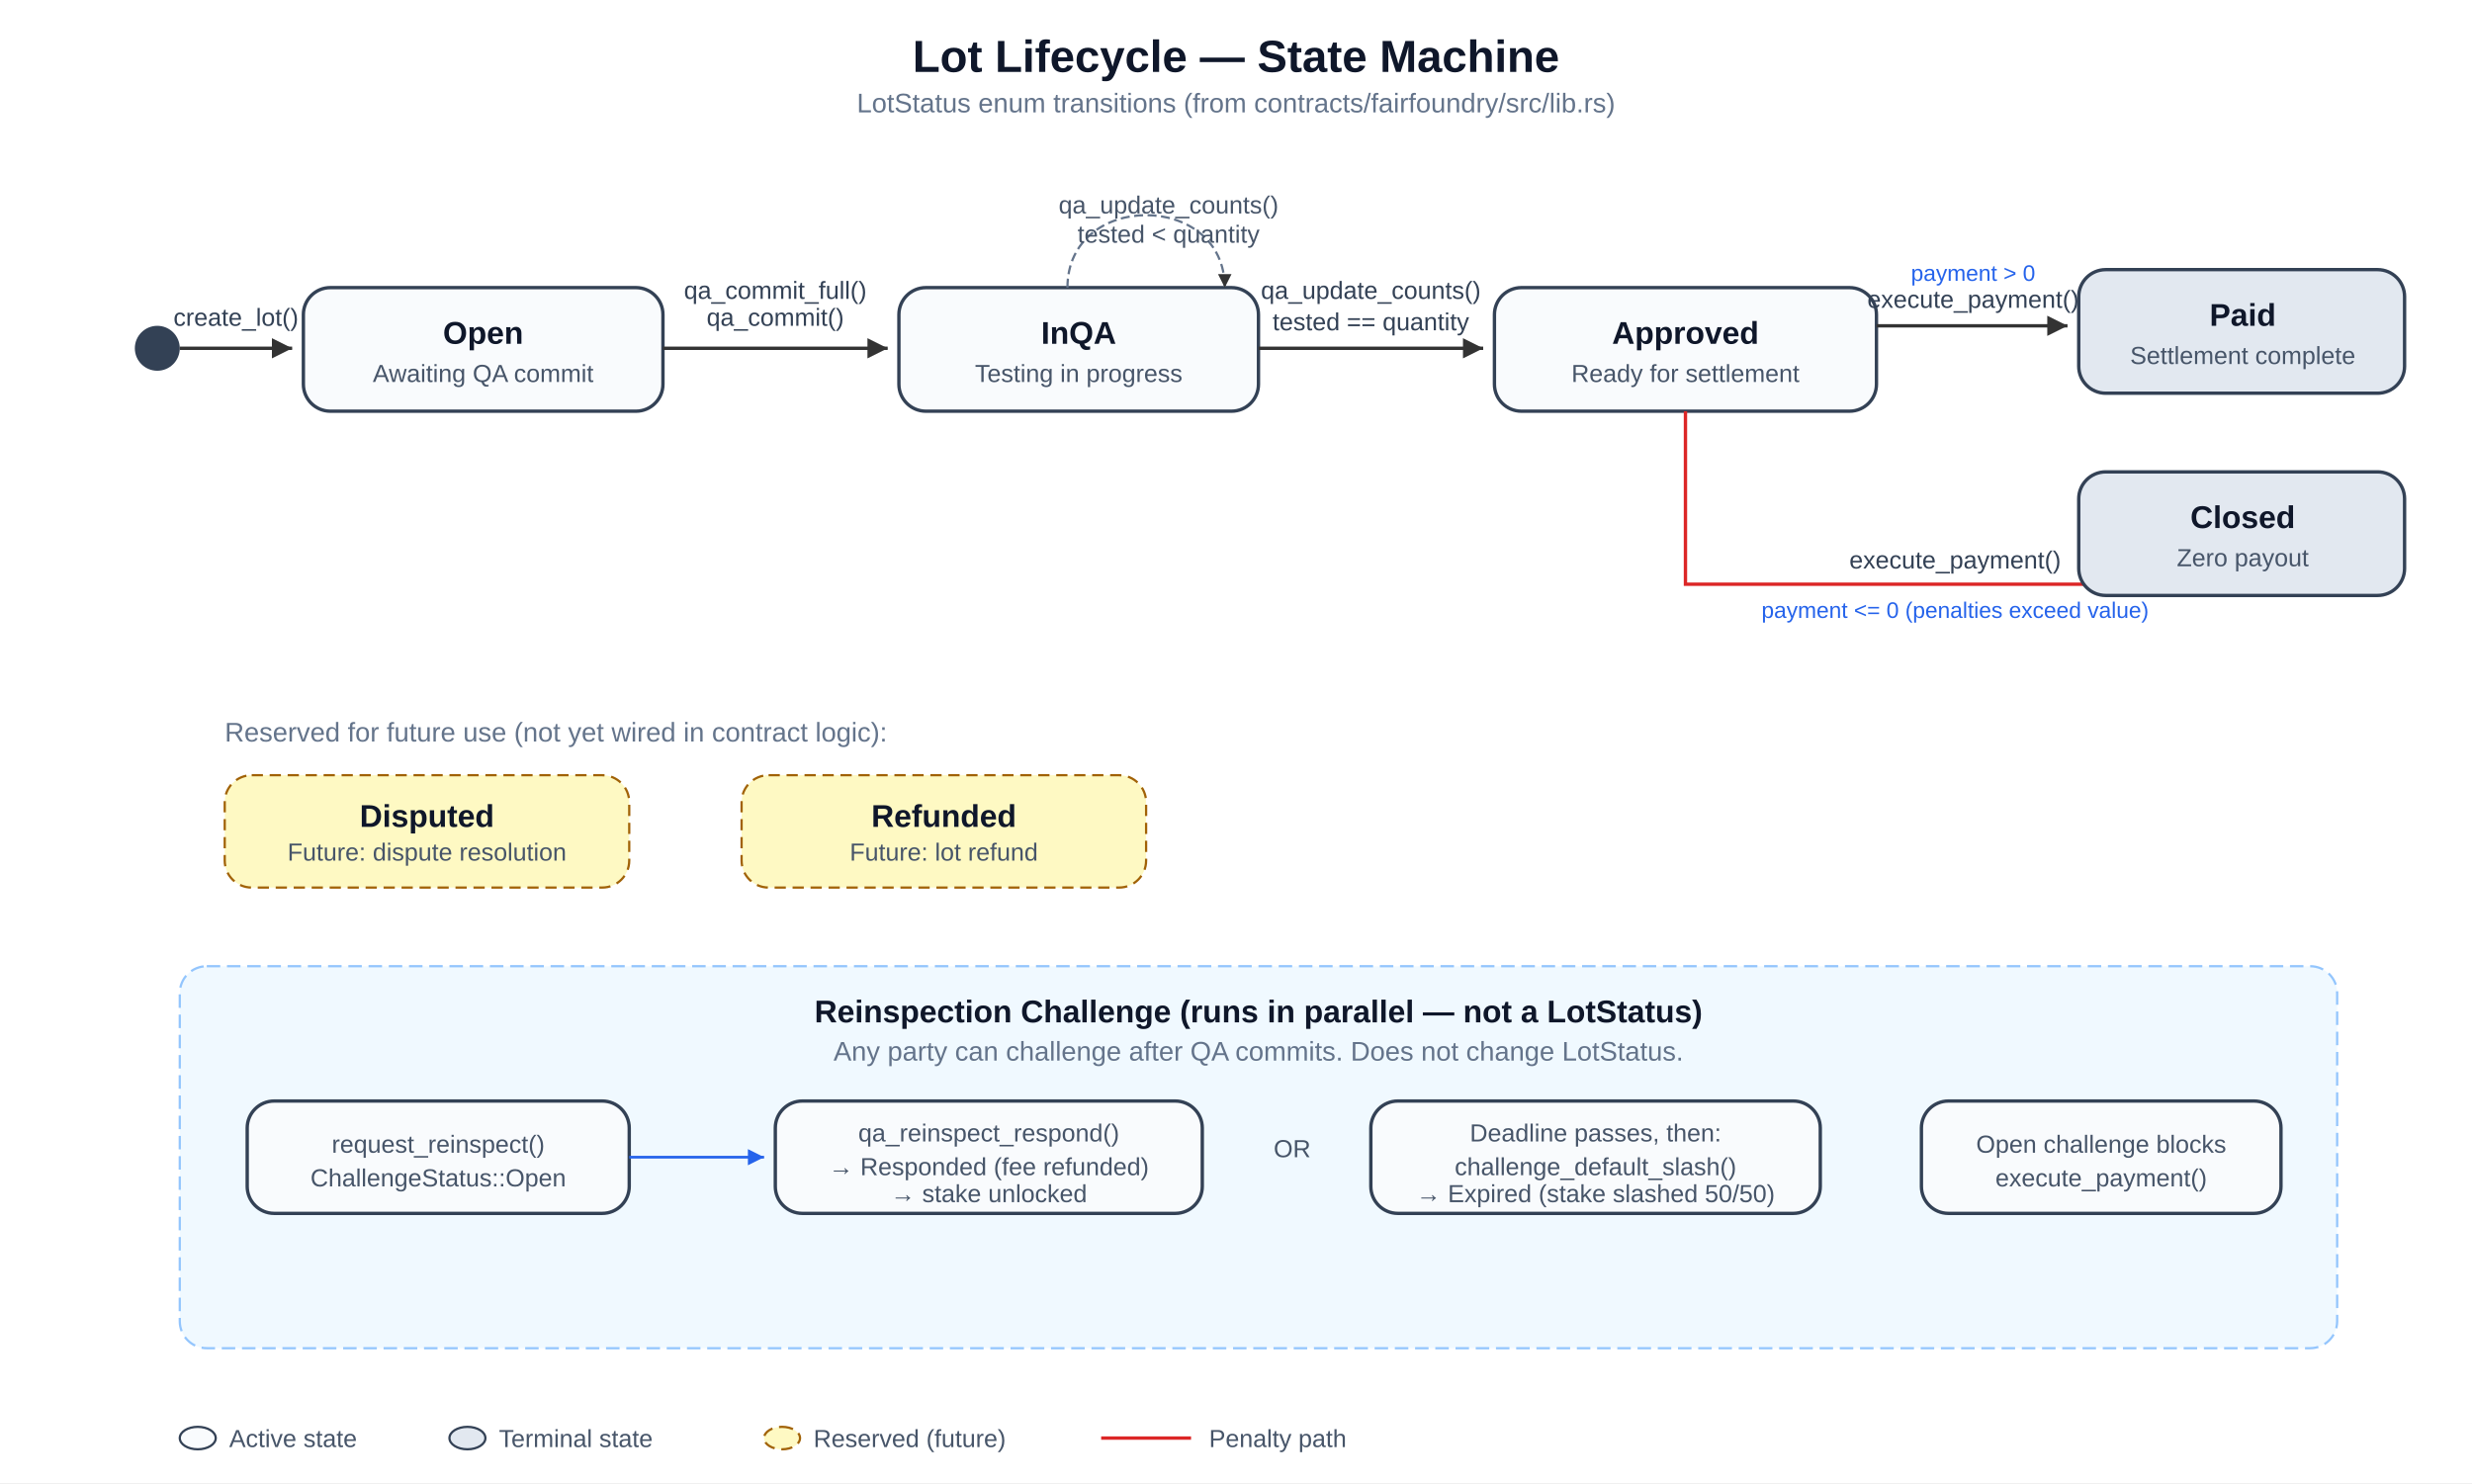
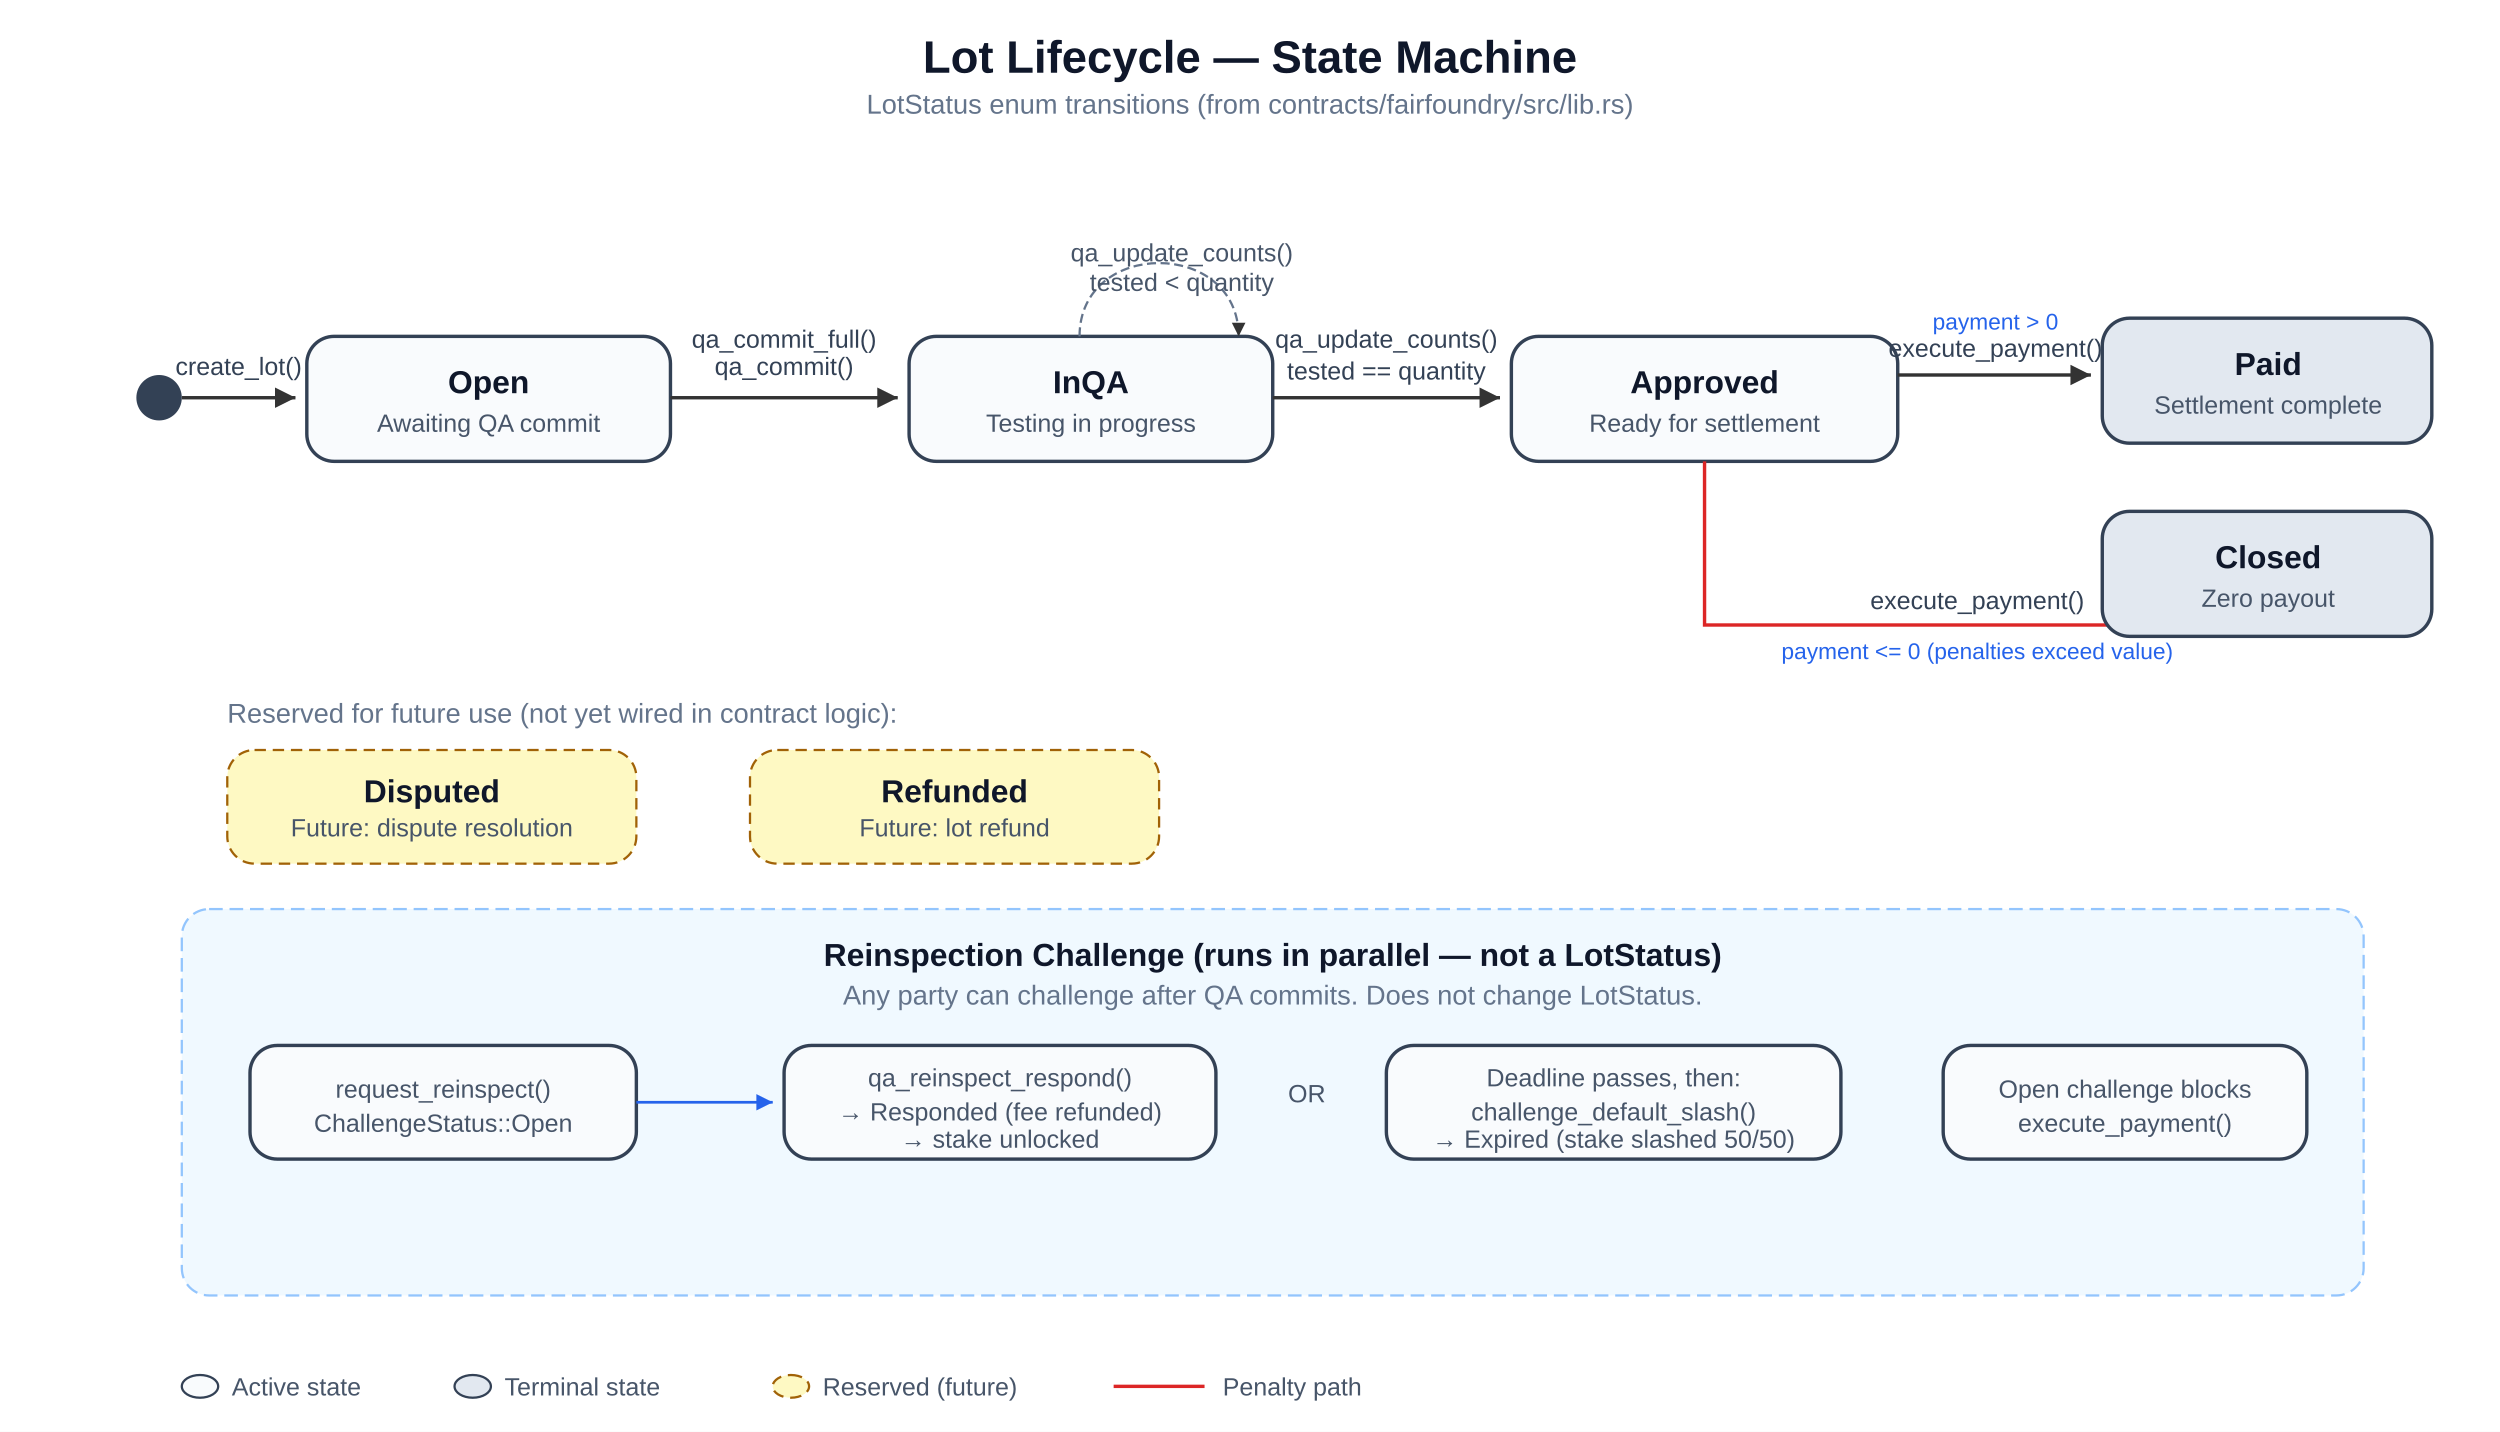
- <svg xmlns="http://www.w3.org/2000/svg" width="1100" height="660" viewBox="0 0 1100 660">
+ <svg xmlns="http://www.w3.org/2000/svg" width="1100" height="630" viewBox="0 0 1100 630">
  <defs>
    <marker id="arrow" markerWidth="10" markerHeight="10" refX="6" refY="3" orient="auto">
      <path d="M0,0 L0,6 L6,3 z" fill="#333" />
    </marker>
    <marker id="arrow-blue" markerWidth="10" markerHeight="10" refX="6" refY="3" orient="auto">
      <path d="M0,0 L0,6 L6,3 z" fill="#2563eb" />
    </marker>
    <marker id="arrow-red" markerWidth="10" markerHeight="10" refX="6" refY="3" orient="auto">
      <path d="M0,0 L0,6 L6,3 z" fill="#dc2626" />
    </marker>
    <style>
      .box       { fill:#f9fbfd; stroke:#334155; stroke-width:1.5; rx:12; ry:12; }
      .box-end   { fill:#e2e8f0; stroke:#334155; stroke-width:1.5; rx:12; ry:12; }
      .box-rsv   { fill:#fef9c3; stroke:#a16207; stroke-width:1; rx:12; ry:12; stroke-dasharray:5,3; }
      .title     { font-family: Arial, sans-serif; font-size: 20px; font-weight: bold; fill:#0f172a; }
      .subtitle  { font-family: Arial, sans-serif; font-size: 12px; fill:#64748b; }
      .lbl       { font-family: Arial, sans-serif; font-size: 14px; font-weight: bold; fill:#0f172a; }
      .desc      { font-family: Arial, sans-serif; font-size: 11px; fill:#475569; }
      .edge      { font-family: Arial, sans-serif; font-size: 11px; fill:#334155; }
      .edge-note { font-family: Arial, sans-serif; font-size: 10px; fill:#2563eb; }
      .legend    { font-family: Arial, sans-serif; font-size: 11px; fill:#475569; }
      .start     { fill:#334155; }
    </style>
  </defs>
-   <rect x="0" y="0" width="1100" height="660" fill="#ffffff" />
+   <rect x="0" y="0" width="1100" height="630" fill="#ffffff" />
  <text x="550" y="32" class="title" text-anchor="middle">Lot Lifecycle — State Machine</text>
  <text x="550" y="50" class="subtitle" text-anchor="middle">LotStatus enum transitions (from contracts/fairfoundry/src/lib.rs)</text>
-   <circle cx="70" cy="155" r="10" class="start" />
-   <path d="M 80 155 L 130 155" fill="none" stroke="#333" stroke-width="1.5" marker-end="url(#arrow)" />
-   <text x="105" y="145" class="edge" text-anchor="middle">create_lot()</text>
-   <rect x="135" y="128" width="160" height="55" class="box" />
-   <text x="215" y="153" class="lbl" text-anchor="middle">Open</text>
-   <text x="215" y="170" class="desc" text-anchor="middle">Awaiting QA commit</text>
-   <path d="M 295 155 L 395 155" fill="none" stroke="#333" stroke-width="1.5" marker-end="url(#arrow)" />
-   <text x="345" y="145" class="edge" text-anchor="middle">qa_commit()</text>
-   <text x="345" y="133" class="edge" text-anchor="middle">qa_commit_full()</text>
-   <rect x="400" y="128" width="160" height="55" class="box" />
-   <text x="480" y="153" class="lbl" text-anchor="middle">InQA</text>
-   <text x="480" y="170" class="desc" text-anchor="middle">Testing in progress</text>
-   <path d="M 475 128 C 475 85, 545 85, 545 128" fill="none" stroke="#64748b" stroke-width="1" stroke-dasharray="4,2" marker-end="url(#arrow)" />
-   <text x="520" y="95" class="desc" text-anchor="middle">qa_update_counts()</text>
-   <text x="520" y="108" class="desc" text-anchor="middle">tested &lt; quantity</text>
-   <path d="M 560 155 L 660 155" fill="none" stroke="#333" stroke-width="1.5" marker-end="url(#arrow)" />
-   <text x="610" y="133" class="edge" text-anchor="middle">qa_update_counts()</text>
-   <text x="610" y="147" class="edge" text-anchor="middle">tested == quantity</text>
-   <rect x="665" y="128" width="170" height="55" class="box" />
-   <text x="750" y="153" class="lbl" text-anchor="middle">Approved</text>
-   <text x="750" y="170" class="desc" text-anchor="middle">Ready for settlement</text>
-   <path d="M 835 145 L 920 145" fill="none" stroke="#333" stroke-width="1.5" marker-end="url(#arrow)" />
-   <text x="878" y="137" class="edge" text-anchor="middle">execute_payment()</text>
-   <text x="878" y="125" class="edge-note" text-anchor="middle">payment &gt; 0</text>
-   <rect x="925" y="120" width="145" height="55" class="box-end" />
-   <text x="998" y="145" class="lbl" text-anchor="middle">Paid</text>
-   <text x="998" y="162" class="desc" text-anchor="middle">Settlement complete</text>
-   <path d="M 750 183 L 750 260 L 998 260 L 998 248" fill="none" stroke="#dc2626" stroke-width="1.5" marker-end="url(#arrow-red)" />
-   <text x="870" y="253" class="edge" text-anchor="middle">execute_payment()</text>
-   <text x="870" y="275" class="edge-note" text-anchor="middle">payment &lt;= 0 (penalties exceed value)</text>
-   <rect x="925" y="210" width="145" height="55" class="box-end" />
-   <text x="998" y="235" class="lbl" text-anchor="middle">Closed</text>
-   <text x="998" y="252" class="desc" text-anchor="middle">Zero payout</text>
-   <text x="100" y="330" class="subtitle">Reserved for future use (not yet wired in contract logic):</text>
-   <rect x="100" y="345" width="180" height="50" class="box-rsv" />
-   <text x="190" y="368" class="lbl" text-anchor="middle">Disputed</text>
-   <text x="190" y="383" class="desc" text-anchor="middle">Future: dispute resolution</text>
-   <rect x="330" y="345" width="180" height="50" class="box-rsv" />
-   <text x="420" y="368" class="lbl" text-anchor="middle">Refunded</text>
-   <text x="420" y="383" class="desc" text-anchor="middle">Future: lot refund</text>
-   <rect x="80" y="430" width="960" height="170" rx="12" ry="12" fill="#f0f9ff" stroke="#93c5fd" stroke-width="1" stroke-dasharray="6,3" />
-   <text x="560" y="455" class="lbl" text-anchor="middle">Reinspection Challenge (runs in parallel — not a LotStatus)</text>
-   <text x="560" y="472" class="subtitle" text-anchor="middle">Any party can challenge after QA commits. Does not change LotStatus.</text>
-   <rect x="110" y="490" width="170" height="50" class="box" />
-   <text x="195" y="513" class="desc" text-anchor="middle">request_reinspect()</text>
-   <text x="195" y="528" class="desc" text-anchor="middle">ChallengeStatus::Open</text>
-   <path d="M 280 515 L 340 515" fill="none" stroke="#2563eb" stroke-width="1.2" marker-end="url(#arrow-blue)" />
-   <rect x="345" y="490" width="190" height="50" class="box" />
-   <text x="440" y="508" class="desc" text-anchor="middle">qa_reinspect_respond()</text>
-   <text x="440" y="523" class="desc" text-anchor="middle">→ Responded (fee refunded)</text>
-   <text x="440" y="535" class="desc" text-anchor="middle">→ stake unlocked</text>
-   <text x="575" y="515" class="desc" text-anchor="middle">OR</text>
-   <rect x="610" y="490" width="200" height="50" class="box" />
-   <text x="710" y="508" class="desc" text-anchor="middle">Deadline passes, then:</text>
-   <text x="710" y="523" class="desc" text-anchor="middle">challenge_default_slash()</text>
-   <text x="710" y="535" class="desc" text-anchor="middle">→ Expired (stake slashed 50/50)</text>
-   <rect x="855" y="490" width="160" height="50" class="box" />
-   <text x="935" y="513" class="desc" text-anchor="middle">Open challenge blocks</text>
-   <text x="935" y="528" class="desc" text-anchor="middle">execute_payment()</text>
-   <rect x="80" y="635" width="16" height="10" class="box" style="stroke-width:1;" />
-   <text x="102" y="644" class="legend">Active state</text>
-   <rect x="200" y="635" width="16" height="10" class="box-end" style="stroke-width:1;" />
-   <text x="222" y="644" class="legend">Terminal state</text>
-   <rect x="340" y="635" width="16" height="10" class="box-rsv" style="stroke-width:1;" />
-   <text x="362" y="644" class="legend">Reserved (future)</text>
-   <line x1="490" y1="640" x2="530" y2="640" stroke="#dc2626" stroke-width="1.5" />
-   <text x="538" y="644" class="legend">Penalty path</text>
+   <circle cx="70" cy="175" r="10" class="start" />
+   <path d="M 80 175 L 130 175" fill="none" stroke="#333" stroke-width="1.5" marker-end="url(#arrow)" />
+   <text x="105" y="165" class="edge" text-anchor="middle">create_lot()</text>
+   <rect x="135" y="148" width="160" height="55" class="box" />
+   <text x="215" y="173" class="lbl" text-anchor="middle">Open</text>
+   <text x="215" y="190" class="desc" text-anchor="middle">Awaiting QA commit</text>
+   <path d="M 295 175 L 395 175" fill="none" stroke="#333" stroke-width="1.5" marker-end="url(#arrow)" />
+   <text x="345" y="165" class="edge" text-anchor="middle">qa_commit()</text>
+   <text x="345" y="153" class="edge" text-anchor="middle">qa_commit_full()</text>
+   <rect x="400" y="148" width="160" height="55" class="box" />
+   <text x="480" y="173" class="lbl" text-anchor="middle">InQA</text>
+   <text x="480" y="190" class="desc" text-anchor="middle">Testing in progress</text>
+   <path d="M 475 148 C 475 105, 545 105, 545 148" fill="none" stroke="#64748b" stroke-width="1" stroke-dasharray="4,2" marker-end="url(#arrow)" />
+   <text x="520" y="115" class="desc" text-anchor="middle">qa_update_counts()</text>
+   <text x="520" y="128" class="desc" text-anchor="middle">tested &lt; quantity</text>
+   <path d="M 560 175 L 660 175" fill="none" stroke="#333" stroke-width="1.5" marker-end="url(#arrow)" />
+   <text x="610" y="153" class="edge" text-anchor="middle">qa_update_counts()</text>
+   <text x="610" y="167" class="edge" text-anchor="middle">tested == quantity</text>
+   <rect x="665" y="148" width="170" height="55" class="box" />
+   <text x="750" y="173" class="lbl" text-anchor="middle">Approved</text>
+   <text x="750" y="190" class="desc" text-anchor="middle">Ready for settlement</text>
+   <path d="M 835 165 L 920 165" fill="none" stroke="#333" stroke-width="1.5" marker-end="url(#arrow)" />
+   <text x="878" y="157" class="edge" text-anchor="middle">execute_payment()</text>
+   <text x="878" y="145" class="edge-note" text-anchor="middle">payment &gt; 0</text>
+   <rect x="925" y="140" width="145" height="55" class="box-end" />
+   <text x="998" y="165" class="lbl" text-anchor="middle">Paid</text>
+   <text x="998" y="182" class="desc" text-anchor="middle">Settlement complete</text>
+   <path d="M 750 203 L 750 275 L 998 275 L 998 263" fill="none" stroke="#dc2626" stroke-width="1.5" marker-end="url(#arrow-red)" />
+   <text x="870" y="268" class="edge" text-anchor="middle">execute_payment()</text>
+   <text x="870" y="290" class="edge-note" text-anchor="middle">payment &lt;= 0 (penalties exceed value)</text>
+   <rect x="925" y="225" width="145" height="55" class="box-end" />
+   <text x="998" y="250" class="lbl" text-anchor="middle">Closed</text>
+   <text x="998" y="267" class="desc" text-anchor="middle">Zero payout</text>
+   <text x="100" y="318" class="subtitle">Reserved for future use (not yet wired in contract logic):</text>
+   <rect x="100" y="330" width="180" height="50" class="box-rsv" />
+   <text x="190" y="353" class="lbl" text-anchor="middle">Disputed</text>
+   <text x="190" y="368" class="desc" text-anchor="middle">Future: dispute resolution</text>
+   <rect x="330" y="330" width="180" height="50" class="box-rsv" />
+   <text x="420" y="353" class="lbl" text-anchor="middle">Refunded</text>
+   <text x="420" y="368" class="desc" text-anchor="middle">Future: lot refund</text>
+   <rect x="80" y="400" width="960" height="170" rx="12" ry="12" fill="#f0f9ff" stroke="#93c5fd" stroke-width="1" stroke-dasharray="6,3" />
+   <text x="560" y="425" class="lbl" text-anchor="middle">Reinspection Challenge (runs in parallel — not a LotStatus)</text>
+   <text x="560" y="442" class="subtitle" text-anchor="middle">Any party can challenge after QA commits. Does not change LotStatus.</text>
+   <rect x="110" y="460" width="170" height="50" class="box" />
+   <text x="195" y="483" class="desc" text-anchor="middle">request_reinspect()</text>
+   <text x="195" y="498" class="desc" text-anchor="middle">ChallengeStatus::Open</text>
+   <path d="M 280 485 L 340 485" fill="none" stroke="#2563eb" stroke-width="1.2" marker-end="url(#arrow-blue)" />
+   <rect x="345" y="460" width="190" height="50" class="box" />
+   <text x="440" y="478" class="desc" text-anchor="middle">qa_reinspect_respond()</text>
+   <text x="440" y="493" class="desc" text-anchor="middle">→ Responded (fee refunded)</text>
+   <text x="440" y="505" class="desc" text-anchor="middle">→ stake unlocked</text>
+   <text x="575" y="485" class="desc" text-anchor="middle">OR</text>
+   <rect x="610" y="460" width="200" height="50" class="box" />
+   <text x="710" y="478" class="desc" text-anchor="middle">Deadline passes, then:</text>
+   <text x="710" y="493" class="desc" text-anchor="middle">challenge_default_slash()</text>
+   <text x="710" y="505" class="desc" text-anchor="middle">→ Expired (stake slashed 50/50)</text>
+   <rect x="855" y="460" width="160" height="50" class="box" />
+   <text x="935" y="483" class="desc" text-anchor="middle">Open challenge blocks</text>
+   <text x="935" y="498" class="desc" text-anchor="middle">execute_payment()</text>
+   <rect x="80" y="605" width="16" height="10" class="box" style="stroke-width:1;" />
+   <text x="102" y="614" class="legend">Active state</text>
+   <rect x="200" y="605" width="16" height="10" class="box-end" style="stroke-width:1;" />
+   <text x="222" y="614" class="legend">Terminal state</text>
+   <rect x="340" y="605" width="16" height="10" class="box-rsv" style="stroke-width:1;" />
+   <text x="362" y="614" class="legend">Reserved (future)</text>
+   <line x1="490" y1="610" x2="530" y2="610" stroke="#dc2626" stroke-width="1.5" />
+   <text x="538" y="614" class="legend">Penalty path</text>
</svg>
